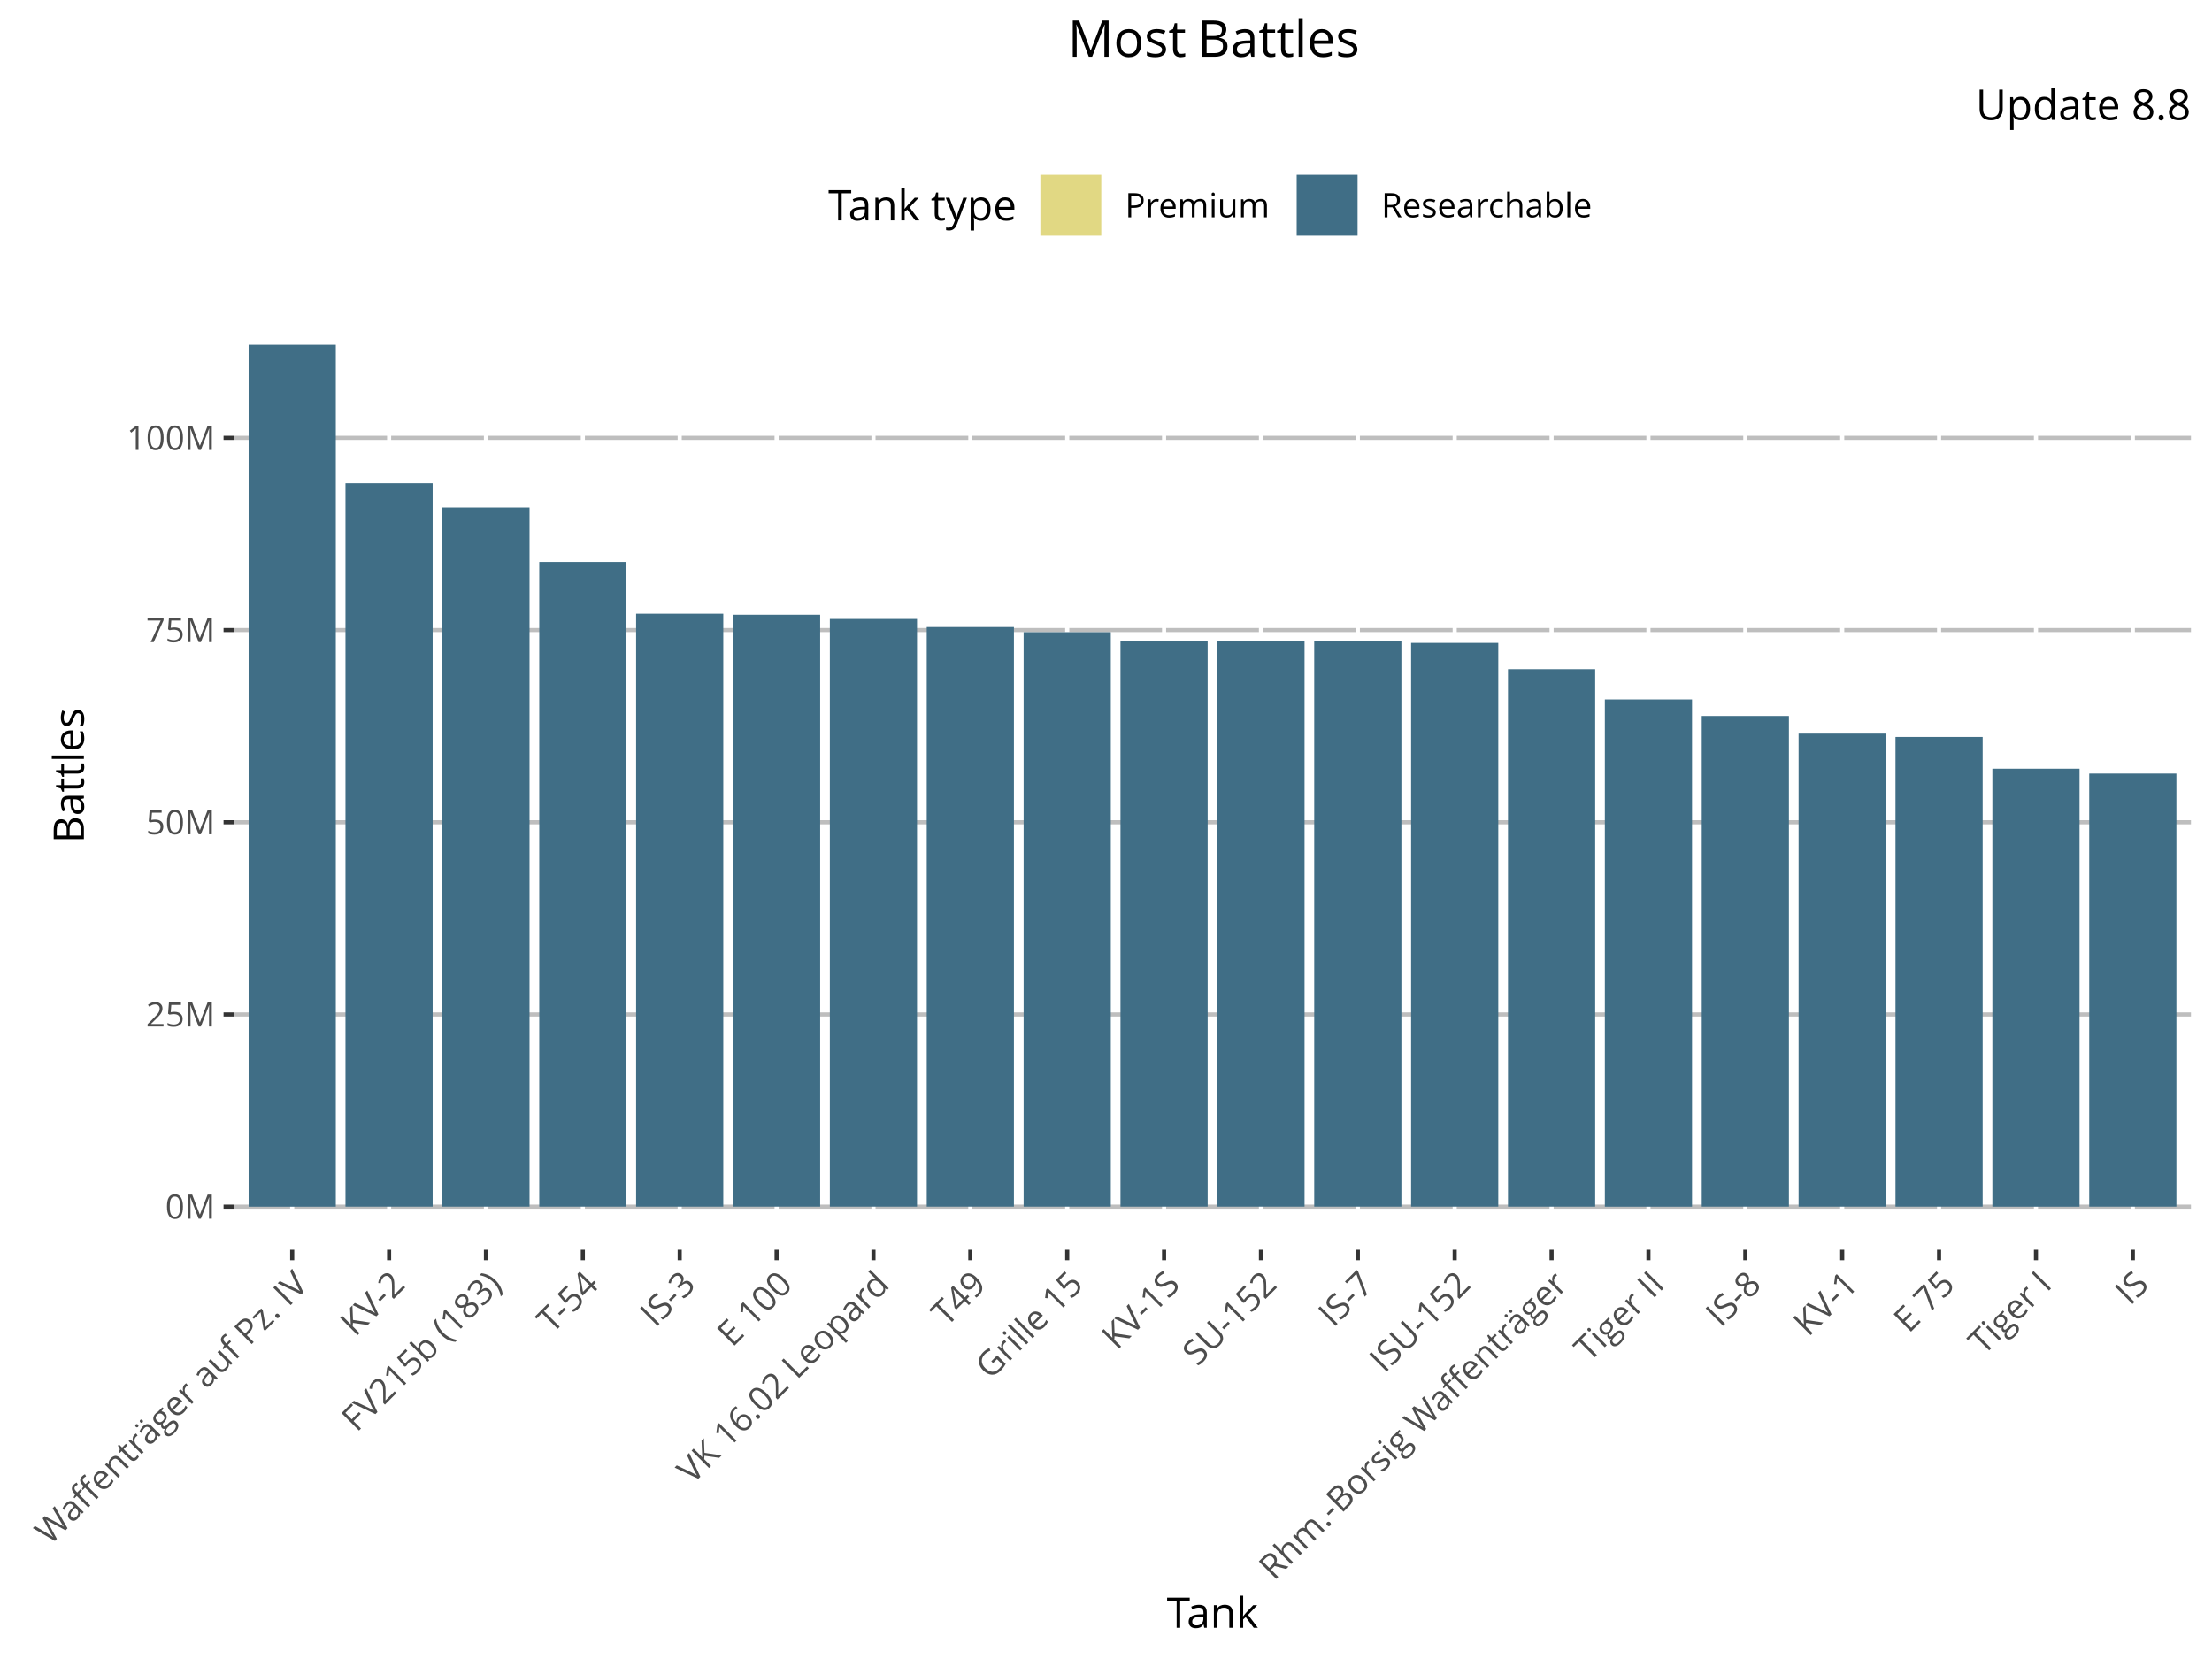
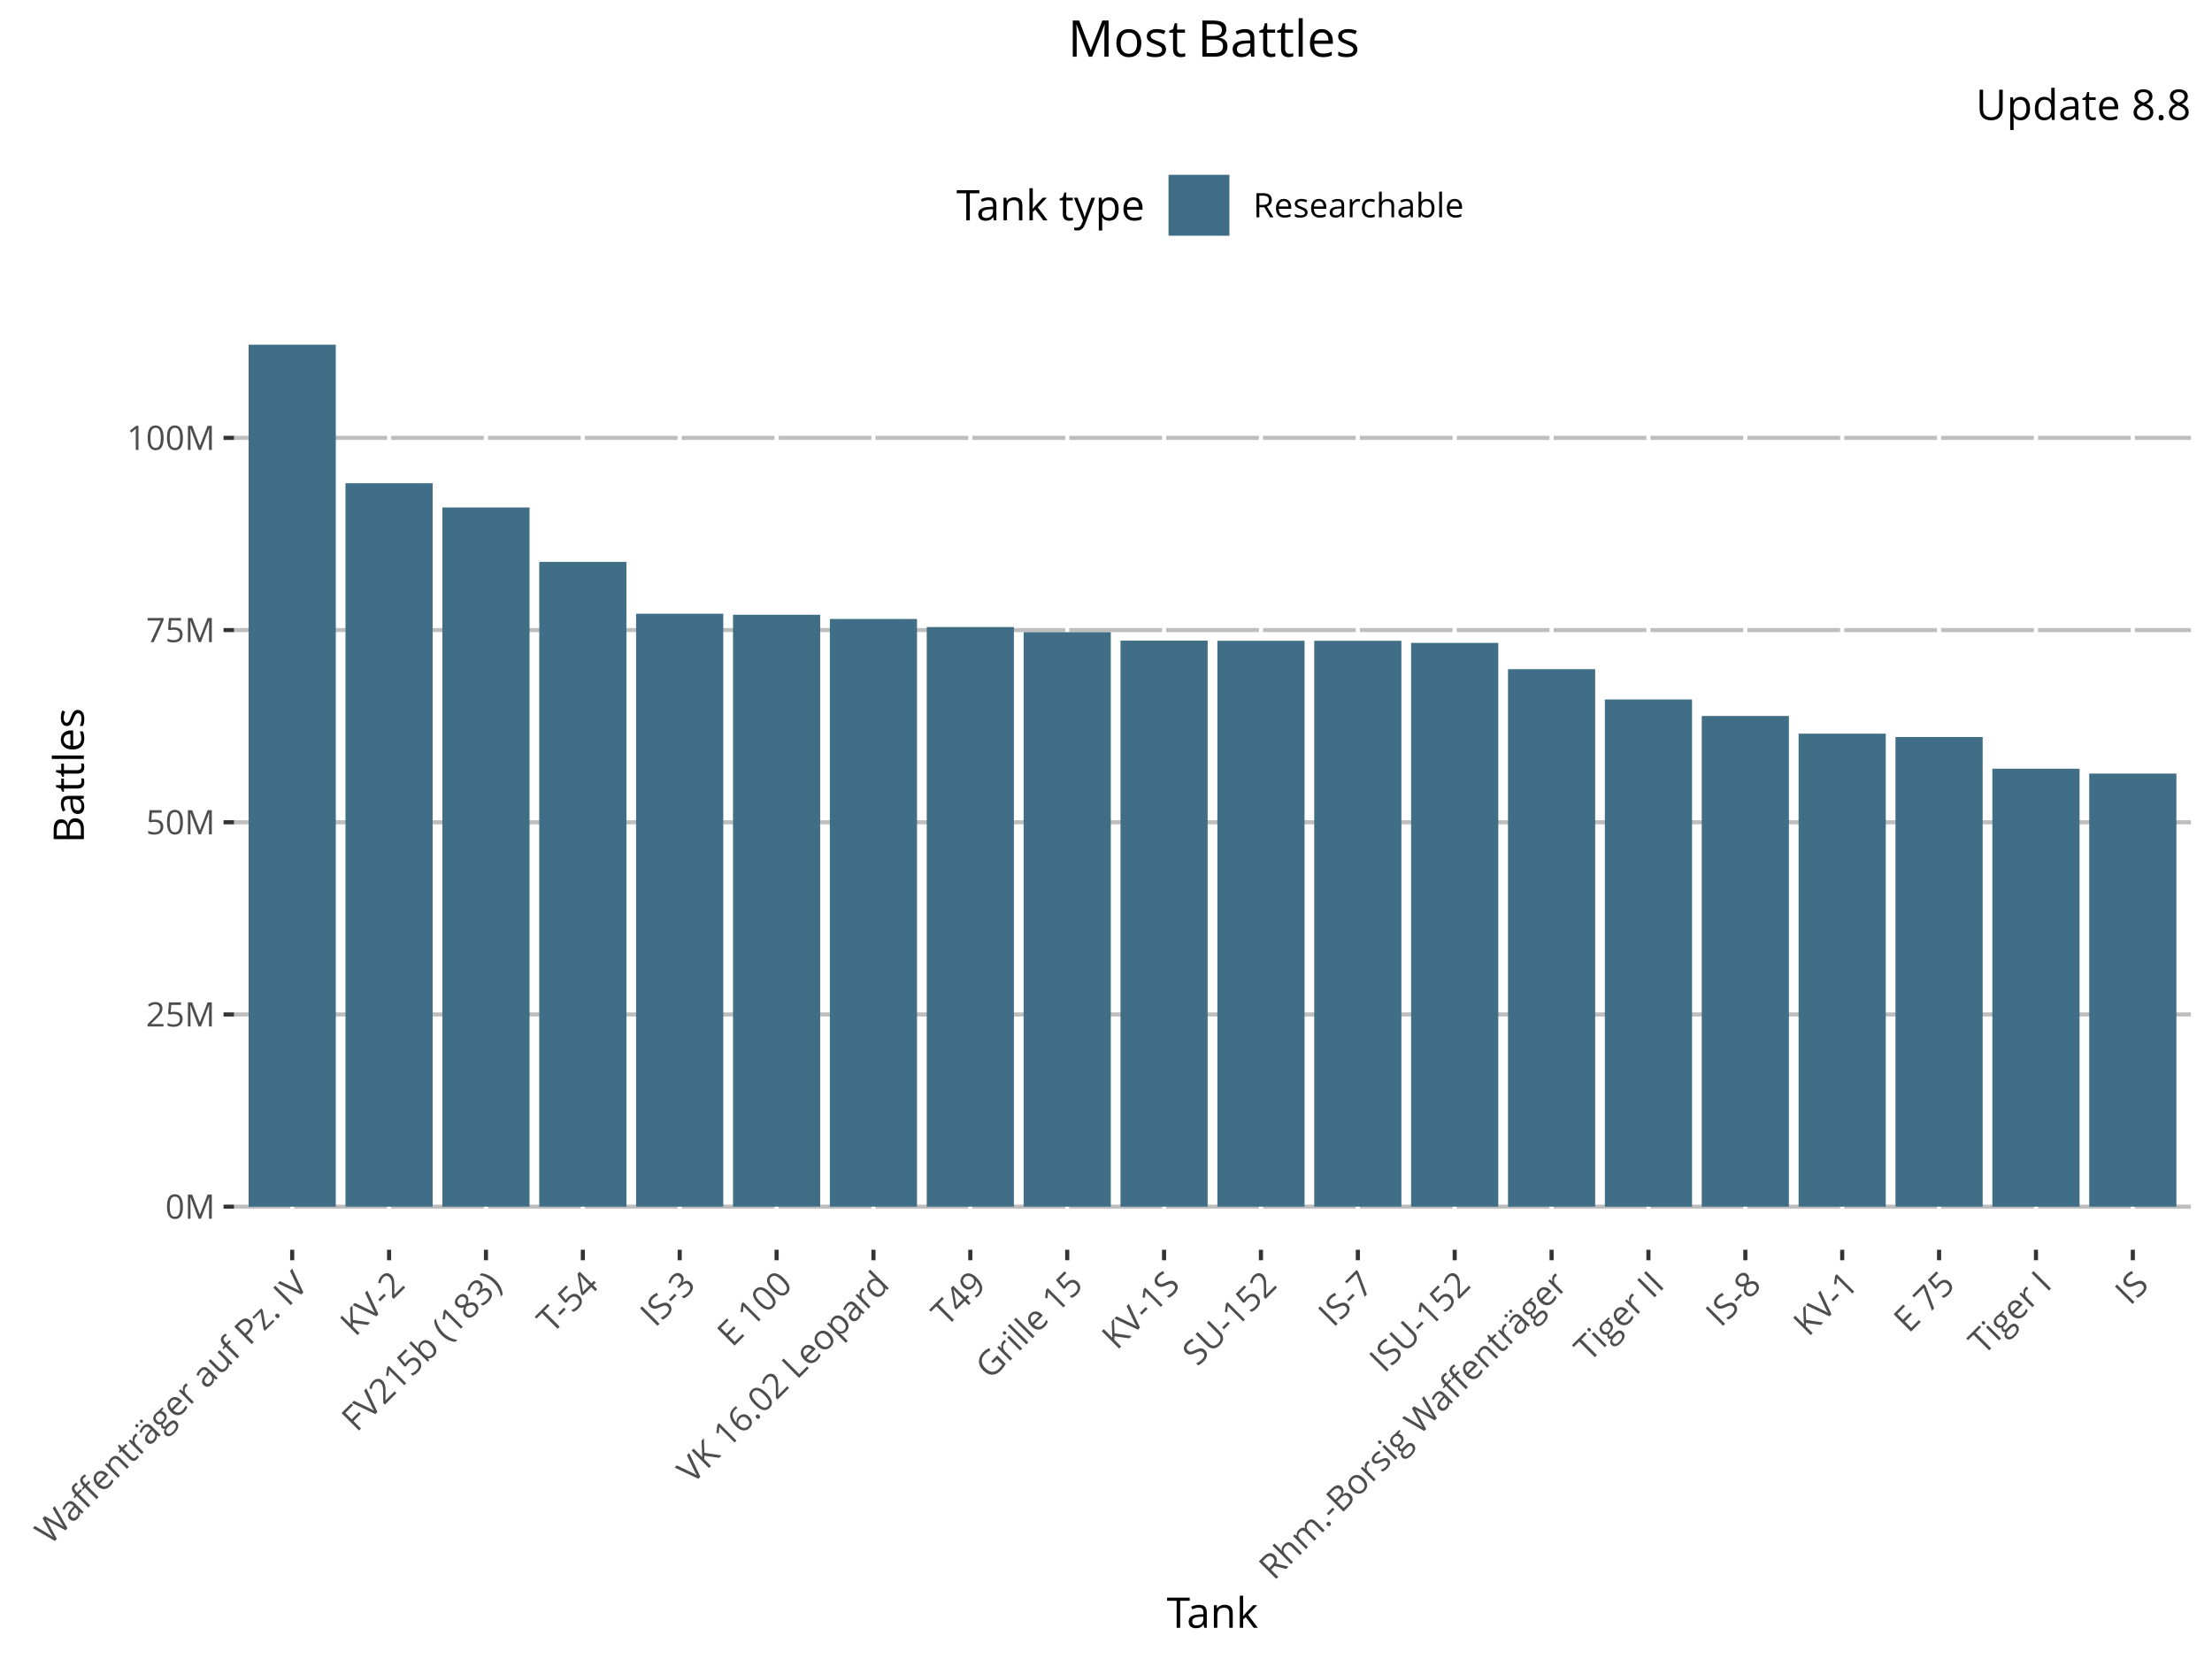
<svg xmlns="http://www.w3.org/2000/svg" class="svglite" width="576.00pt" height="432.00pt" viewBox="0 0 576.00 432.00">
  <defs>
    <style type="text/css">
    .svglite line, .svglite polyline, .svglite polygon, .svglite path, .svglite rect, .svglite circle {
      fill: none;
      stroke: #000000;
      stroke-linecap: round;
      stroke-linejoin: round;
      stroke-miterlimit: 10.00;
    }
    .svglite text {
      white-space: pre;
    }
  </style>
  </defs>
  <rect width="100%" height="100%" style="stroke: none; fill: #FFFFFF;" />
  <defs>
    <clipPath id="cpMC4wMHw1NzYuMDB8MC4wMHw0MzIuMDA=">
      <rect x="0.00" y="0.00" width="576.00" height="432.00" />
    </clipPath>
  </defs>
  <g clip-path="url(#cpMC4wMHw1NzYuMDB8MC4wMHw0MzIuMDA=)">
    <rect x="0.00" y="0.00" width="576.00" height="432.00" style="stroke-width: 1.07; stroke: #FFFFFF; fill: #FFFFFF;" />
  </g>
  <defs>
    <clipPath id="cpNjAuOTV8NTcwLjUyfDc4LjUzfDMyNS40Mw==">
      <rect x="60.95" y="78.53" width="509.57" height="246.90" />
    </clipPath>
  </defs>
  <g clip-path="url(#cpNjAuOTV8NTcwLjUyfDc4LjUzfDMyNS40Mw==)">
    <rect x="60.95" y="78.53" width="509.57" height="246.90" style="stroke-width: 1.07; stroke: none;" />
    <polyline points="60.95,289.19 570.52,289.19 " style="stroke-width: 0.53; stroke: #FFFFFF; stroke-linecap: butt;" />
    <polyline points="60.95,239.14 570.52,239.14 " style="stroke-width: 0.53; stroke: #FFFFFF; stroke-linecap: butt;" />
    <polyline points="60.95,189.09 570.52,189.09 " style="stroke-width: 0.53; stroke: #FFFFFF; stroke-linecap: butt;" />
    <polyline points="60.95,139.04 570.52,139.04 " style="stroke-width: 0.53; stroke: #FFFFFF; stroke-linecap: butt;" />
    <polyline points="60.95,89.00 570.52,89.00 " style="stroke-width: 0.53; stroke: #FFFFFF; stroke-linecap: butt;" />
    <polyline points="60.95,314.21 570.52,314.21 " style="stroke-width: 1.07; stroke: #BEBEBE; stroke-linecap: butt;" />
    <polyline points="60.95,264.16 570.52,264.16 " style="stroke-width: 1.07; stroke: #BEBEBE; stroke-linecap: butt;" />
    <polyline points="60.95,214.12 570.52,214.12 " style="stroke-width: 1.07; stroke: #BEBEBE; stroke-linecap: butt;" />
    <polyline points="60.95,164.07 570.52,164.07 " style="stroke-width: 1.07; stroke: #BEBEBE; stroke-linecap: butt;" />
    <polyline points="60.95,114.02 570.52,114.02 " style="stroke-width: 1.07; stroke: #BEBEBE; stroke-linecap: butt;" />
    <polyline points="76.09,325.43 76.09,78.53 " style="stroke-width: 1.07; stroke: #FFFFFF; stroke-linecap: butt;" />
    <polyline points="101.32,325.43 101.32,78.53 " style="stroke-width: 1.07; stroke: #FFFFFF; stroke-linecap: butt;" />
    <polyline points="126.54,325.43 126.54,78.53 " style="stroke-width: 1.07; stroke: #FFFFFF; stroke-linecap: butt;" />
    <polyline points="151.77,325.43 151.77,78.53 " style="stroke-width: 1.07; stroke: #FFFFFF; stroke-linecap: butt;" />
    <polyline points="176.99,325.43 176.99,78.53 " style="stroke-width: 1.07; stroke: #FFFFFF; stroke-linecap: butt;" />
    <polyline points="202.22,325.43 202.22,78.53 " style="stroke-width: 1.07; stroke: #FFFFFF; stroke-linecap: butt;" />
    <polyline points="227.45,325.43 227.45,78.53 " style="stroke-width: 1.07; stroke: #FFFFFF; stroke-linecap: butt;" />
    <polyline points="252.67,325.43 252.67,78.53 " style="stroke-width: 1.07; stroke: #FFFFFF; stroke-linecap: butt;" />
    <polyline points="277.90,325.43 277.90,78.53 " style="stroke-width: 1.07; stroke: #FFFFFF; stroke-linecap: butt;" />
    <polyline points="303.12,325.43 303.12,78.53 " style="stroke-width: 1.07; stroke: #FFFFFF; stroke-linecap: butt;" />
    <polyline points="328.35,325.43 328.35,78.53 " style="stroke-width: 1.07; stroke: #FFFFFF; stroke-linecap: butt;" />
    <polyline points="353.58,325.43 353.58,78.53 " style="stroke-width: 1.07; stroke: #FFFFFF; stroke-linecap: butt;" />
    <polyline points="378.80,325.43 378.80,78.53 " style="stroke-width: 1.07; stroke: #FFFFFF; stroke-linecap: butt;" />
    <polyline points="404.03,325.43 404.03,78.53 " style="stroke-width: 1.07; stroke: #FFFFFF; stroke-linecap: butt;" />
    <polyline points="429.25,325.43 429.25,78.53 " style="stroke-width: 1.07; stroke: #FFFFFF; stroke-linecap: butt;" />
    <polyline points="454.48,325.43 454.48,78.53 " style="stroke-width: 1.07; stroke: #FFFFFF; stroke-linecap: butt;" />
    <polyline points="479.71,325.43 479.71,78.53 " style="stroke-width: 1.07; stroke: #FFFFFF; stroke-linecap: butt;" />
    <polyline points="504.93,325.43 504.93,78.53 " style="stroke-width: 1.07; stroke: #FFFFFF; stroke-linecap: butt;" />
    <polyline points="530.16,325.43 530.16,78.53 " style="stroke-width: 1.07; stroke: #FFFFFF; stroke-linecap: butt;" />
    <polyline points="555.38,325.43 555.38,78.53 " style="stroke-width: 1.07; stroke: #FFFFFF; stroke-linecap: butt;" />
-     <rect x="64.74" y="89.76" width="22.70" height="224.46" style="stroke-width: 1.07; stroke: none; stroke-linecap: square; stroke-linejoin: miter; fill: #406E86;" />
-     <rect x="89.96" y="125.83" width="22.70" height="188.38" style="stroke-width: 1.07; stroke: none; stroke-linecap: square; stroke-linejoin: miter; fill: #406E86;" />
-     <rect x="115.19" y="132.14" width="22.70" height="182.07" style="stroke-width: 1.07; stroke: none; stroke-linecap: square; stroke-linejoin: miter; fill: #406E86;" />
-     <rect x="140.42" y="146.32" width="22.70" height="167.89" style="stroke-width: 1.07; stroke: none; stroke-linecap: square; stroke-linejoin: miter; fill: #406E86;" />
-     <rect x="165.64" y="159.81" width="22.70" height="154.40" style="stroke-width: 1.07; stroke: none; stroke-linecap: square; stroke-linejoin: miter; fill: #406E86;" />
-     <rect x="190.87" y="160.08" width="22.70" height="154.13" style="stroke-width: 1.07; stroke: none; stroke-linecap: square; stroke-linejoin: miter; fill: #406E86;" />
-     <rect x="216.09" y="161.18" width="22.70" height="153.03" style="stroke-width: 1.07; stroke: none; stroke-linecap: square; stroke-linejoin: miter; fill: #406E86;" />
-     <rect x="241.32" y="163.28" width="22.70" height="150.93" style="stroke-width: 1.07; stroke: none; stroke-linecap: square; stroke-linejoin: miter; fill: #406E86;" />
-     <rect x="266.55" y="164.62" width="22.70" height="149.59" style="stroke-width: 1.07; stroke: none; stroke-linecap: square; stroke-linejoin: miter; fill: #406E86;" />
-     <rect x="291.77" y="166.82" width="22.70" height="147.39" style="stroke-width: 1.07; stroke: none; stroke-linecap: square; stroke-linejoin: miter; fill: #406E86;" />
-     <rect x="317.00" y="166.85" width="22.70" height="147.36" style="stroke-width: 1.07; stroke: none; stroke-linecap: square; stroke-linejoin: miter; fill: #406E86;" />
-     <rect x="342.22" y="166.86" width="22.70" height="147.35" style="stroke-width: 1.07; stroke: none; stroke-linecap: square; stroke-linejoin: miter; fill: #406E86;" />
-     <rect x="367.45" y="167.41" width="22.70" height="146.80" style="stroke-width: 1.07; stroke: none; stroke-linecap: square; stroke-linejoin: miter; fill: #406E86;" />
-     <rect x="392.68" y="174.25" width="22.70" height="139.96" style="stroke-width: 1.07; stroke: none; stroke-linecap: square; stroke-linejoin: miter; fill: #406E86;" />
-     <rect x="417.90" y="182.14" width="22.70" height="132.08" style="stroke-width: 1.07; stroke: none; stroke-linecap: square; stroke-linejoin: miter; fill: #406E86;" />
-     <rect x="443.13" y="186.44" width="22.70" height="127.77" style="stroke-width: 1.07; stroke: none; stroke-linecap: square; stroke-linejoin: miter; fill: #406E86;" />
-     <rect x="468.35" y="191.04" width="22.70" height="123.17" style="stroke-width: 1.07; stroke: none; stroke-linecap: square; stroke-linejoin: miter; fill: #406E86;" />
-     <rect x="493.58" y="191.91" width="22.70" height="122.30" style="stroke-width: 1.07; stroke: none; stroke-linecap: square; stroke-linejoin: miter; fill: #406E86;" />
-     <rect x="518.81" y="200.17" width="22.70" height="114.05" style="stroke-width: 1.07; stroke: none; stroke-linecap: square; stroke-linejoin: miter; fill: #406E86;" />
-     <rect x="544.03" y="201.44" width="22.70" height="112.77" style="stroke-width: 1.07; stroke: none; stroke-linecap: square; stroke-linejoin: miter; fill: #406E86;" />
+     <rect x="64.74" y="89.76" width="22.70" height="224.46" style="stroke-width: 1.07; stroke: none; stroke-linecap: butt; stroke-linejoin: miter; fill: #406E86;" />
+     <rect x="89.96" y="125.83" width="22.70" height="188.38" style="stroke-width: 1.07; stroke: none; stroke-linecap: butt; stroke-linejoin: miter; fill: #406E86;" />
+     <rect x="115.19" y="132.14" width="22.70" height="182.07" style="stroke-width: 1.07; stroke: none; stroke-linecap: butt; stroke-linejoin: miter; fill: #406E86;" />
+     <rect x="140.42" y="146.32" width="22.70" height="167.89" style="stroke-width: 1.07; stroke: none; stroke-linecap: butt; stroke-linejoin: miter; fill: #406E86;" />
+     <rect x="165.64" y="159.81" width="22.70" height="154.40" style="stroke-width: 1.07; stroke: none; stroke-linecap: butt; stroke-linejoin: miter; fill: #406E86;" />
+     <rect x="190.87" y="160.08" width="22.70" height="154.13" style="stroke-width: 1.07; stroke: none; stroke-linecap: butt; stroke-linejoin: miter; fill: #406E86;" />
+     <rect x="216.09" y="161.18" width="22.70" height="153.03" style="stroke-width: 1.07; stroke: none; stroke-linecap: butt; stroke-linejoin: miter; fill: #406E86;" />
+     <rect x="241.32" y="163.28" width="22.70" height="150.93" style="stroke-width: 1.07; stroke: none; stroke-linecap: butt; stroke-linejoin: miter; fill: #406E86;" />
+     <rect x="266.55" y="164.62" width="22.70" height="149.59" style="stroke-width: 1.07; stroke: none; stroke-linecap: butt; stroke-linejoin: miter; fill: #406E86;" />
+     <rect x="291.77" y="166.82" width="22.70" height="147.39" style="stroke-width: 1.07; stroke: none; stroke-linecap: butt; stroke-linejoin: miter; fill: #406E86;" />
+     <rect x="317.00" y="166.85" width="22.70" height="147.36" style="stroke-width: 1.07; stroke: none; stroke-linecap: butt; stroke-linejoin: miter; fill: #406E86;" />
+     <rect x="342.22" y="166.86" width="22.70" height="147.35" style="stroke-width: 1.07; stroke: none; stroke-linecap: butt; stroke-linejoin: miter; fill: #406E86;" />
+     <rect x="367.45" y="167.41" width="22.70" height="146.80" style="stroke-width: 1.07; stroke: none; stroke-linecap: butt; stroke-linejoin: miter; fill: #406E86;" />
+     <rect x="392.68" y="174.25" width="22.70" height="139.96" style="stroke-width: 1.07; stroke: none; stroke-linecap: butt; stroke-linejoin: miter; fill: #406E86;" />
+     <rect x="417.90" y="182.14" width="22.70" height="132.08" style="stroke-width: 1.07; stroke: none; stroke-linecap: butt; stroke-linejoin: miter; fill: #406E86;" />
+     <rect x="443.13" y="186.44" width="22.70" height="127.77" style="stroke-width: 1.07; stroke: none; stroke-linecap: butt; stroke-linejoin: miter; fill: #406E86;" />
+     <rect x="468.35" y="191.04" width="22.70" height="123.17" style="stroke-width: 1.07; stroke: none; stroke-linecap: butt; stroke-linejoin: miter; fill: #406E86;" />
+     <rect x="493.58" y="191.91" width="22.70" height="122.30" style="stroke-width: 1.07; stroke: none; stroke-linecap: butt; stroke-linejoin: miter; fill: #406E86;" />
+     <rect x="518.81" y="200.17" width="22.70" height="114.05" style="stroke-width: 1.07; stroke: none; stroke-linecap: butt; stroke-linejoin: miter; fill: #406E86;" />
+     <rect x="544.03" y="201.44" width="22.70" height="112.77" style="stroke-width: 1.07; stroke: none; stroke-linecap: butt; stroke-linejoin: miter; fill: #406E86;" />
  </g>
  <g clip-path="url(#cpMC4wMHw1NzYuMDB8MC4wMHw0MzIuMDA=)">
    <text x="56.02" y="317.35" text-anchor="end" style="font-size: 8.80px;fill: #4D4D4D; font-family: &quot;Open Sans&quot;;" textLength="17.54px" lengthAdjust="spacingAndGlyphs">  0M</text>
    <text x="56.02" y="267.30" text-anchor="end" style="font-size: 8.80px;fill: #4D4D4D; font-family: &quot;Open Sans&quot;;" textLength="20.29px" lengthAdjust="spacingAndGlyphs"> 25M</text>
    <text x="56.02" y="217.25" text-anchor="end" style="font-size: 8.80px;fill: #4D4D4D; font-family: &quot;Open Sans&quot;;" textLength="20.29px" lengthAdjust="spacingAndGlyphs"> 50M</text>
    <text x="56.02" y="167.21" text-anchor="end" style="font-size: 8.80px;fill: #4D4D4D; font-family: &quot;Open Sans&quot;;" textLength="20.29px" lengthAdjust="spacingAndGlyphs"> 75M</text>
    <text x="56.02" y="117.16" text-anchor="end" style="font-size: 8.80px;fill: #4D4D4D; font-family: &quot;Open Sans&quot;;" textLength="23.04px" lengthAdjust="spacingAndGlyphs">100M</text>
    <polyline points="58.21,314.21 60.95,314.21 " style="stroke-width: 1.07; stroke: #333333; stroke-linecap: butt;" />
    <polyline points="58.21,264.16 60.95,264.16 " style="stroke-width: 1.07; stroke: #333333; stroke-linecap: butt;" />
    <polyline points="58.21,214.12 60.95,214.12 " style="stroke-width: 1.07; stroke: #333333; stroke-linecap: butt;" />
    <polyline points="58.21,164.07 60.95,164.07 " style="stroke-width: 1.07; stroke: #333333; stroke-linecap: butt;" />
    <polyline points="58.21,114.02 60.95,114.02 " style="stroke-width: 1.07; stroke: #333333; stroke-linecap: butt;" />
    <polyline points="76.09,328.17 76.09,325.43 " style="stroke-width: 1.07; stroke: #333333; stroke-linecap: butt;" />
    <polyline points="101.32,328.17 101.32,325.43 " style="stroke-width: 1.07; stroke: #333333; stroke-linecap: butt;" />
    <polyline points="126.54,328.17 126.54,325.43 " style="stroke-width: 1.07; stroke: #333333; stroke-linecap: butt;" />
    <polyline points="151.77,328.17 151.77,325.43 " style="stroke-width: 1.07; stroke: #333333; stroke-linecap: butt;" />
    <polyline points="176.99,328.17 176.99,325.43 " style="stroke-width: 1.07; stroke: #333333; stroke-linecap: butt;" />
    <polyline points="202.22,328.17 202.22,325.43 " style="stroke-width: 1.07; stroke: #333333; stroke-linecap: butt;" />
    <polyline points="227.45,328.17 227.45,325.43 " style="stroke-width: 1.07; stroke: #333333; stroke-linecap: butt;" />
    <polyline points="252.67,328.17 252.67,325.43 " style="stroke-width: 1.07; stroke: #333333; stroke-linecap: butt;" />
    <polyline points="277.90,328.17 277.90,325.43 " style="stroke-width: 1.07; stroke: #333333; stroke-linecap: butt;" />
    <polyline points="303.12,328.17 303.12,325.43 " style="stroke-width: 1.07; stroke: #333333; stroke-linecap: butt;" />
    <polyline points="328.35,328.17 328.35,325.43 " style="stroke-width: 1.07; stroke: #333333; stroke-linecap: butt;" />
    <polyline points="353.58,328.17 353.58,325.43 " style="stroke-width: 1.07; stroke: #333333; stroke-linecap: butt;" />
    <polyline points="378.80,328.17 378.80,325.43 " style="stroke-width: 1.07; stroke: #333333; stroke-linecap: butt;" />
    <polyline points="404.03,328.17 404.03,325.43 " style="stroke-width: 1.07; stroke: #333333; stroke-linecap: butt;" />
    <polyline points="429.25,328.17 429.25,325.43 " style="stroke-width: 1.07; stroke: #333333; stroke-linecap: butt;" />
    <polyline points="454.48,328.17 454.48,325.43 " style="stroke-width: 1.07; stroke: #333333; stroke-linecap: butt;" />
    <polyline points="479.71,328.17 479.71,325.43 " style="stroke-width: 1.07; stroke: #333333; stroke-linecap: butt;" />
    <polyline points="504.93,328.17 504.93,325.43 " style="stroke-width: 1.07; stroke: #333333; stroke-linecap: butt;" />
    <polyline points="530.16,328.17 530.16,325.43 " style="stroke-width: 1.07; stroke: #333333; stroke-linecap: butt;" />
    <polyline points="555.38,328.17 555.38,325.43 " style="stroke-width: 1.07; stroke: #333333; stroke-linecap: butt;" />
    <text transform="translate(80.63,334.91) rotate(-45)" text-anchor="end" style="font-size: 9.00px;fill: #4D4D4D; font-family: &quot;Open Sans&quot;;" textLength="95.65px" lengthAdjust="spacingAndGlyphs">Waffenträger auf Pz. IV</text>
    <text transform="translate(105.86,334.91) rotate(-45)" text-anchor="end" style="font-size: 9.00px;fill: #4D4D4D; font-family: &quot;Open Sans&quot;;" textLength="18.92px" lengthAdjust="spacingAndGlyphs">KV-2</text>
    <text transform="translate(131.08,334.91) rotate(-45)" text-anchor="end" style="font-size: 9.00px;fill: #4D4D4D; font-family: &quot;Open Sans&quot;;" textLength="54.07px" lengthAdjust="spacingAndGlyphs">FV215b (183)</text>
    <text transform="translate(156.31,334.91) rotate(-45)" text-anchor="end" style="font-size: 9.00px;fill: #4D4D4D; font-family: &quot;Open Sans&quot;;" textLength="17.81px" lengthAdjust="spacingAndGlyphs">T-54</text>
    <text transform="translate(181.54,334.91) rotate(-45)" text-anchor="end" style="font-size: 9.00px;fill: #4D4D4D; font-family: &quot;Open Sans&quot;;" textLength="15.49px" lengthAdjust="spacingAndGlyphs">IS-3</text>
    <text transform="translate(206.76,334.91) rotate(-45)" text-anchor="end" style="font-size: 9.00px;fill: #4D4D4D; font-family: &quot;Open Sans&quot;;" textLength="22.79px" lengthAdjust="spacingAndGlyphs">E 100</text>
    <text transform="translate(231.99,334.91) rotate(-45)" text-anchor="end" style="font-size: 9.00px;fill: #4D4D4D; font-family: &quot;Open Sans&quot;;" textLength="73.23px" lengthAdjust="spacingAndGlyphs">VK 16.02 Leopard</text>
    <text transform="translate(257.21,334.91) rotate(-45)" text-anchor="end" style="font-size: 9.00px;fill: #4D4D4D; font-family: &quot;Open Sans&quot;;" textLength="15.28px" lengthAdjust="spacingAndGlyphs">T49</text>
    <text transform="translate(282.44,334.91) rotate(-45)" text-anchor="end" style="font-size: 9.00px;fill: #4D4D4D; font-family: &quot;Open Sans&quot;;" textLength="34.73px" lengthAdjust="spacingAndGlyphs">Grille 15</text>
    <text transform="translate(307.67,334.91) rotate(-45)" text-anchor="end" style="font-size: 9.00px;fill: #4D4D4D; font-family: &quot;Open Sans&quot;;" textLength="23.86px" lengthAdjust="spacingAndGlyphs">KV-1S</text>
    <text transform="translate(332.89,334.91) rotate(-45)" text-anchor="end" style="font-size: 9.00px;fill: #4D4D4D; font-family: &quot;Open Sans&quot;;" textLength="29.83px" lengthAdjust="spacingAndGlyphs">SU-152</text>
    <text transform="translate(358.12,334.91) rotate(-45)" text-anchor="end" style="font-size: 9.00px;fill: #4D4D4D; font-family: &quot;Open Sans&quot;;" textLength="15.49px" lengthAdjust="spacingAndGlyphs">IS-7</text>
    <text transform="translate(383.34,334.91) rotate(-45)" text-anchor="end" style="font-size: 9.00px;fill: #4D4D4D; font-family: &quot;Open Sans&quot;;" textLength="32.34px" lengthAdjust="spacingAndGlyphs">ISU-152</text>
    <text transform="translate(408.57,334.91) rotate(-45)" text-anchor="end" style="font-size: 9.00px;fill: #4D4D4D; font-family: &quot;Open Sans&quot;;" textLength="108.68px" lengthAdjust="spacingAndGlyphs">Rhm.-Borsig Waffenträger</text>
    <text transform="translate(433.80,334.91) rotate(-45)" text-anchor="end" style="font-size: 9.00px;fill: #4D4D4D; font-family: &quot;Open Sans&quot;;" textLength="28.27px" lengthAdjust="spacingAndGlyphs">Tiger II</text>
    <text transform="translate(459.02,334.91) rotate(-45)" text-anchor="end" style="font-size: 9.00px;fill: #4D4D4D; font-family: &quot;Open Sans&quot;;" textLength="15.49px" lengthAdjust="spacingAndGlyphs">IS-8</text>
    <text transform="translate(484.25,334.91) rotate(-45)" text-anchor="end" style="font-size: 9.00px;fill: #4D4D4D; font-family: &quot;Open Sans&quot;;" textLength="18.92px" lengthAdjust="spacingAndGlyphs">KV-1</text>
    <text transform="translate(509.47,334.91) rotate(-45)" text-anchor="end" style="font-size: 9.00px;fill: #4D4D4D; font-family: &quot;Open Sans&quot;;" textLength="17.64px" lengthAdjust="spacingAndGlyphs">E 75</text>
    <text transform="translate(534.70,334.91) rotate(-45)" text-anchor="end" style="font-size: 9.00px;fill: #4D4D4D; font-family: &quot;Open Sans&quot;;" textLength="25.76px" lengthAdjust="spacingAndGlyphs">Tiger I</text>
    <text transform="translate(559.93,334.91) rotate(-45)" text-anchor="end" style="font-size: 9.00px;fill: #4D4D4D; font-family: &quot;Open Sans&quot;;" textLength="7.45px" lengthAdjust="spacingAndGlyphs">IS</text>
    <text x="315.74" y="423.88" text-anchor="middle" style="font-size: 11.00px; font-family: &quot;Open Sans&quot;;" textLength="23.85px" lengthAdjust="spacingAndGlyphs">Tank</text>
    <text transform="translate(21.84,201.98) rotate(-90)" text-anchor="middle" style="font-size: 11.00px; font-family: &quot;Open Sans&quot;;" textLength="35.21px" lengthAdjust="spacingAndGlyphs">Battles</text>
-     <rect x="210.19" y="39.34" width="211.09" height="28.24" style="stroke-width: 1.07; stroke: none; fill: #FFFFFF;" />
-     <text x="215.67" y="57.38" style="font-size: 11.00px; font-family: &quot;Open Sans&quot;;" textLength="49.05px" lengthAdjust="spacingAndGlyphs">Tank type</text>
-     <rect x="270.20" y="44.82" width="17.28" height="17.28" style="stroke-width: 1.07; stroke: none;" />
-     <rect x="270.91" y="45.52" width="15.86" height="15.86" style="stroke-width: 1.07; stroke: none; stroke-linecap: square; stroke-linejoin: miter; fill: #E1D883;" />
-     <rect x="336.94" y="44.82" width="17.28" height="17.28" style="stroke-width: 1.07; stroke: none;" />
-     <rect x="337.65" y="45.52" width="15.86" height="15.86" style="stroke-width: 1.07; stroke: none; stroke-linecap: square; stroke-linejoin: miter; fill: #406E86;" />
-     <text x="292.96" y="56.59" style="font-size: 8.80px; font-family: &quot;Open Sans&quot;;" textLength="37.66px" lengthAdjust="spacingAndGlyphs">Premium</text>
-     <text x="359.70" y="56.59" style="font-size: 8.80px; font-family: &quot;Open Sans&quot;;" textLength="54.87px" lengthAdjust="spacingAndGlyphs">Researchable</text>
+     <rect x="243.56" y="39.34" width="144.35" height="28.24" style="stroke-width: 1.07; stroke: none; fill: #FFFFFF;" />
+     <text x="249.04" y="57.38" style="font-size: 11.00px; font-family: &quot;Open Sans&quot;;" textLength="49.05px" lengthAdjust="spacingAndGlyphs">Tank type</text>
+     <rect x="303.57" y="44.82" width="17.28" height="17.28" style="stroke-width: 1.07; stroke: none;" />
+     <rect x="304.28" y="45.52" width="15.86" height="15.86" style="stroke-width: 1.07; stroke: none; stroke-linecap: butt; stroke-linejoin: miter; fill: #406E86;" />
+     <text x="326.33" y="56.59" style="font-size: 8.80px; font-family: &quot;Open Sans&quot;;" textLength="54.87px" lengthAdjust="spacingAndGlyphs">Researchable</text>
    <text x="570.52" y="31.22" text-anchor="end" style="font-size: 11.00px; font-family: &quot;Open Sans&quot;;" textLength="56.03px" lengthAdjust="spacingAndGlyphs">Update 8.8</text>
    <text x="278.05" y="14.76" style="font-size: 13.20px; font-family: &quot;Open Sans&quot;;" textLength="30.83px" lengthAdjust="spacingAndGlyphs">Most</text>
    <text x="311.81" y="14.76" style="font-size: 13.20px; font-family: &quot;Open Sans&quot;;" textLength="42.23px" lengthAdjust="spacingAndGlyphs">Battles</text>
  </g>
</svg>
